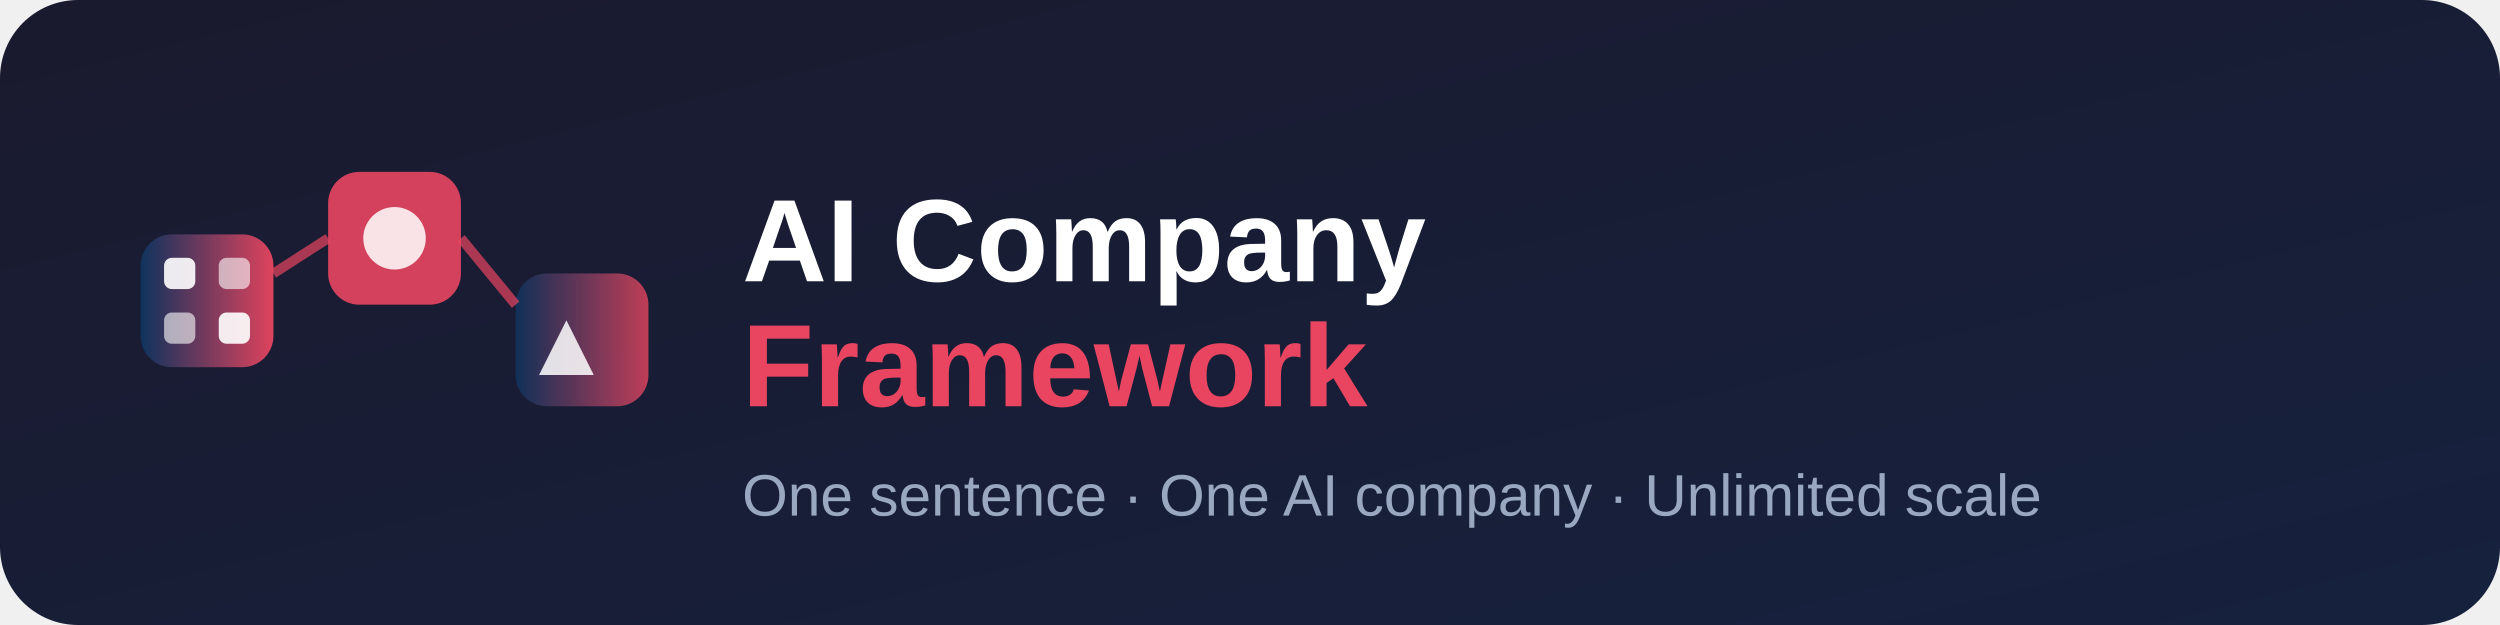
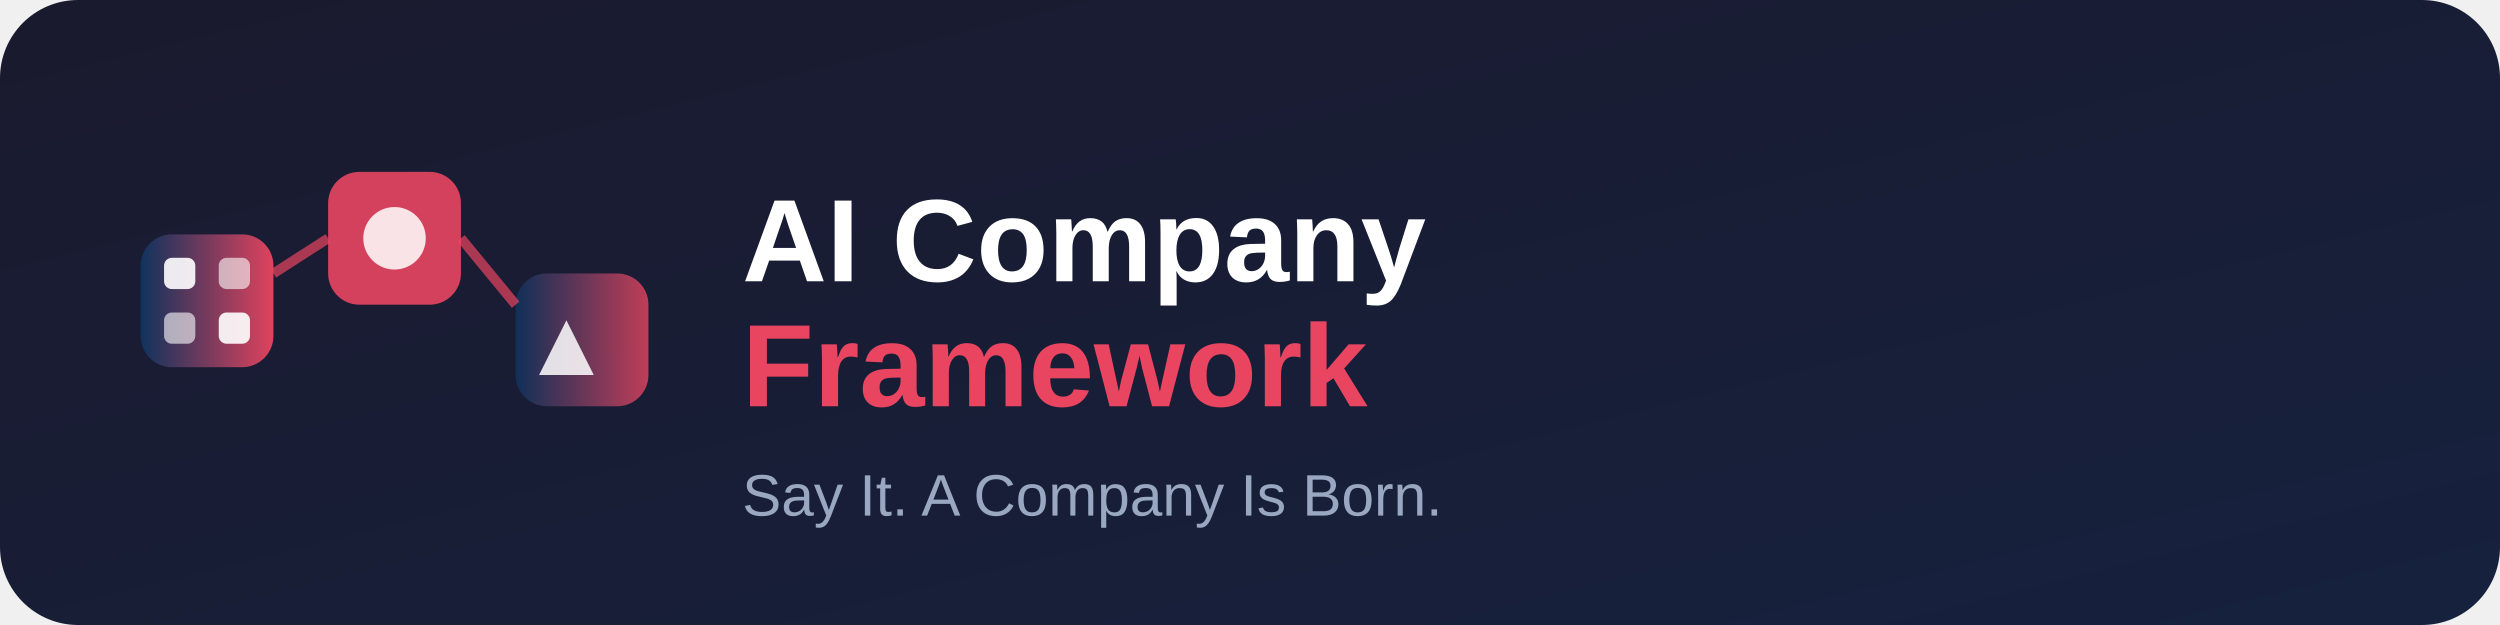
<svg xmlns="http://www.w3.org/2000/svg" width="640" height="160" viewBox="0 0 640 160">
  <defs>
    <linearGradient id="bg" x1="0" y1="0" x2="1" y2="1">
      <stop offset="0%" stop-color="#1a1a2e" />
      <stop offset="100%" stop-color="#16213e" />
    </linearGradient>
    <linearGradient id="accent" x1="0" y1="0" x2="1" y2="0">
      <stop offset="0%" stop-color="#0f3460" />
      <stop offset="100%" stop-color="#e94560" />
    </linearGradient>
  </defs>
  <rect width="640" height="160" rx="20" fill="url(#bg)" />
  <g transform="translate(36, 60)">
    <rect x="0" y="0" width="34" height="34" rx="8" fill="url(#accent)" opacity="0.95" />
    <rect x="6" y="6" width="8" height="8" rx="2" fill="#fff" opacity="0.9" />
    <rect x="20" y="6" width="8" height="8" rx="2" fill="#fff" opacity="0.6" />
    <rect x="6" y="20" width="8" height="8" rx="2" fill="#fff" opacity="0.6" />
    <rect x="20" y="20" width="8" height="8" rx="2" fill="#fff" opacity="0.9" />
  </g>
  <g transform="translate(84, 44)">
    <rect x="0" y="0" width="34" height="34" rx="8" fill="#e94560" opacity="0.9" />
    <circle cx="17" cy="17" r="8" fill="#fff" opacity="0.85" />
  </g>
  <g transform="translate(132, 70)">
    <rect x="0" y="0" width="34" height="34" rx="8" fill="url(#accent)" opacity="0.8" />
    <path d="M6 26 L13 12 L20 26 Z" fill="#fff" opacity="0.85" />
  </g>
  <line x1="70" y1="70" x2="84" y2="61" stroke="#e94560" stroke-width="2.5" opacity="0.7" />
  <line x1="118" y1="61" x2="132" y2="78" stroke="#e94560" stroke-width="2.5" opacity="0.7" />
  <text x="190" y="72" font-family="Segoe UI, Arial, sans-serif" font-size="30" font-weight="700" fill="#ffffff">AI Company</text>
  <text x="190" y="104" font-family="Segoe UI, Arial, sans-serif" font-size="30" font-weight="700" fill="#e94560">Framework</text>
-   <text x="190" y="132" font-family="Segoe UI, Arial, sans-serif" font-size="15" fill="#9aa7c0">One sentence · One AI company · Unlimited scale</text>
+   <text x="190" y="132" font-family="Segoe UI, Arial, sans-serif" font-size="15" fill="#9aa7c0">Say It. A Company Is Born.</text>
</svg>
